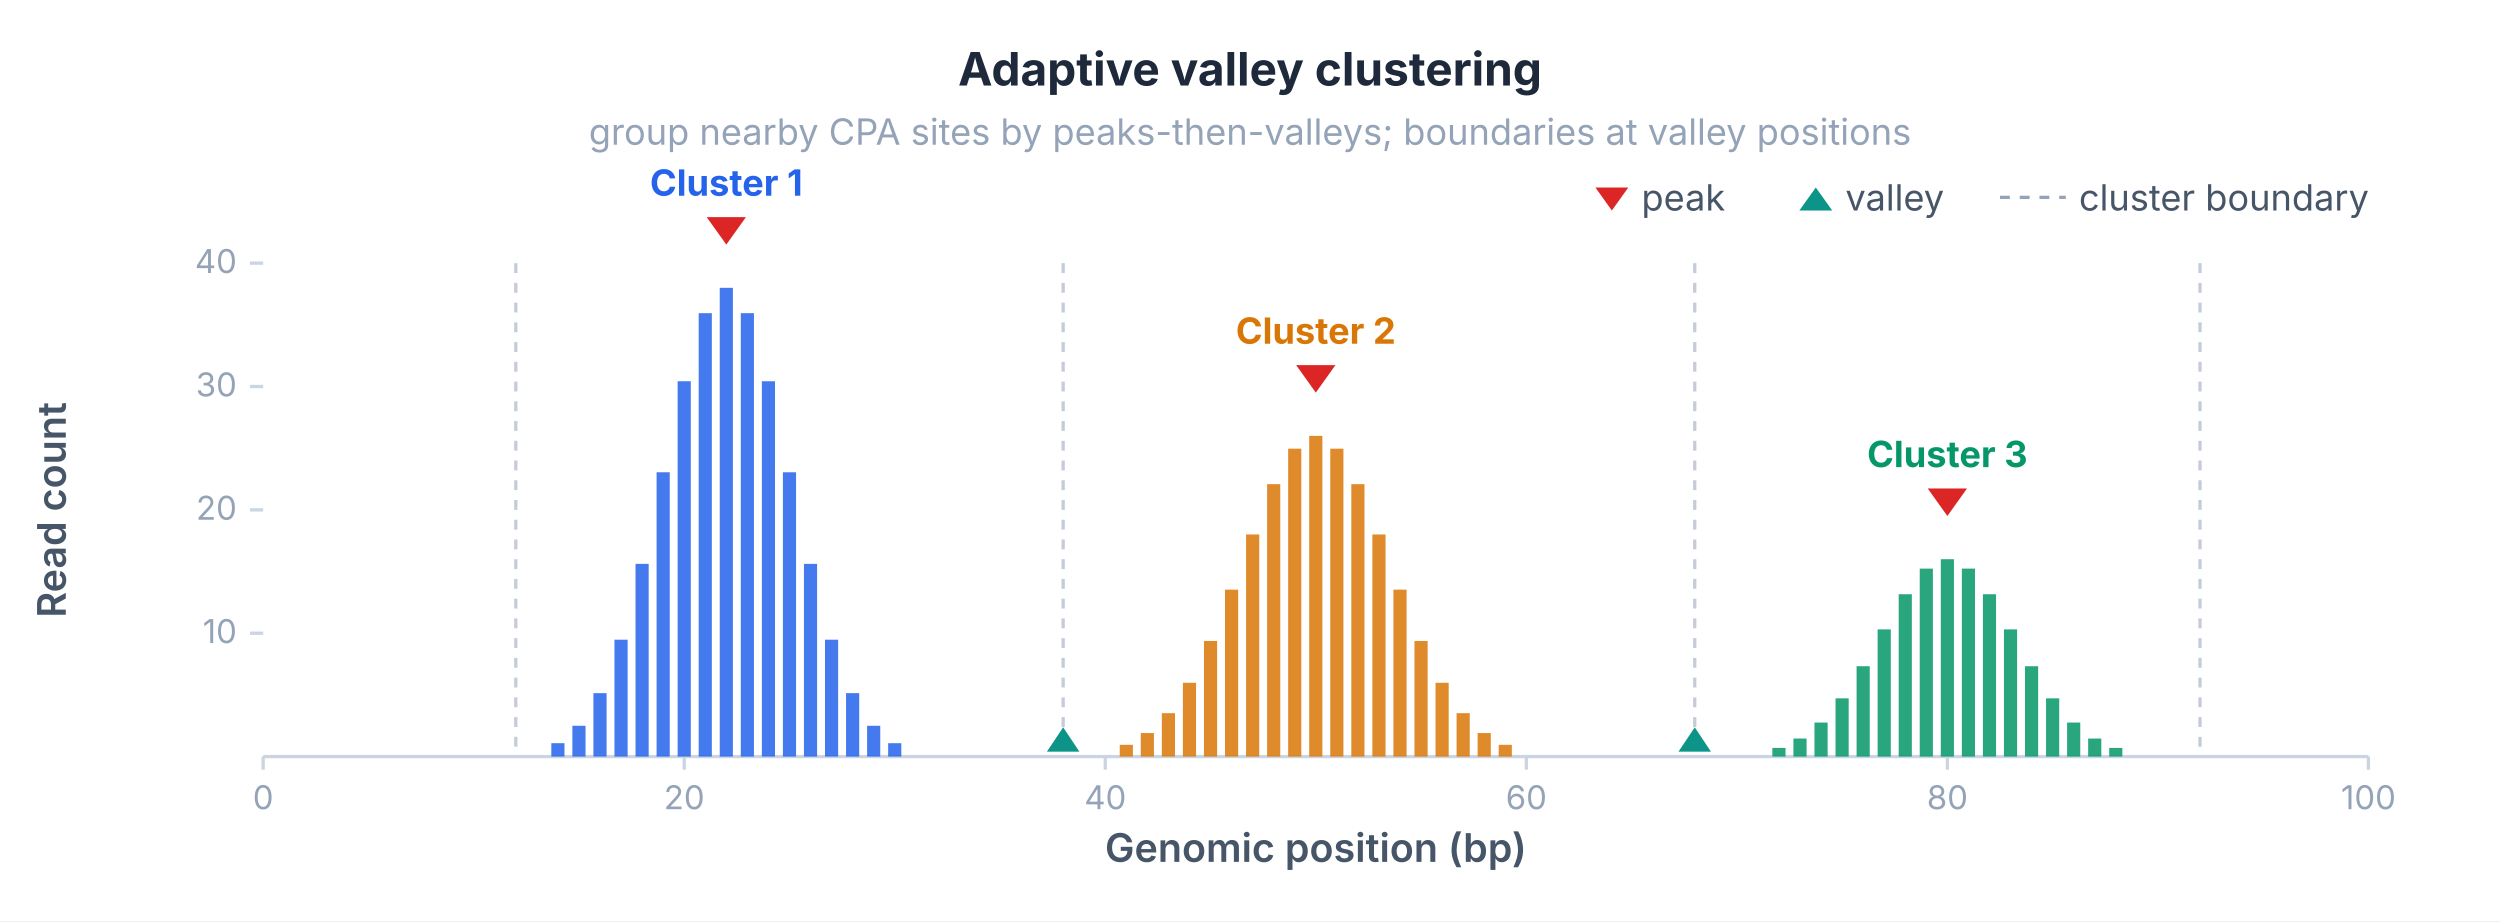
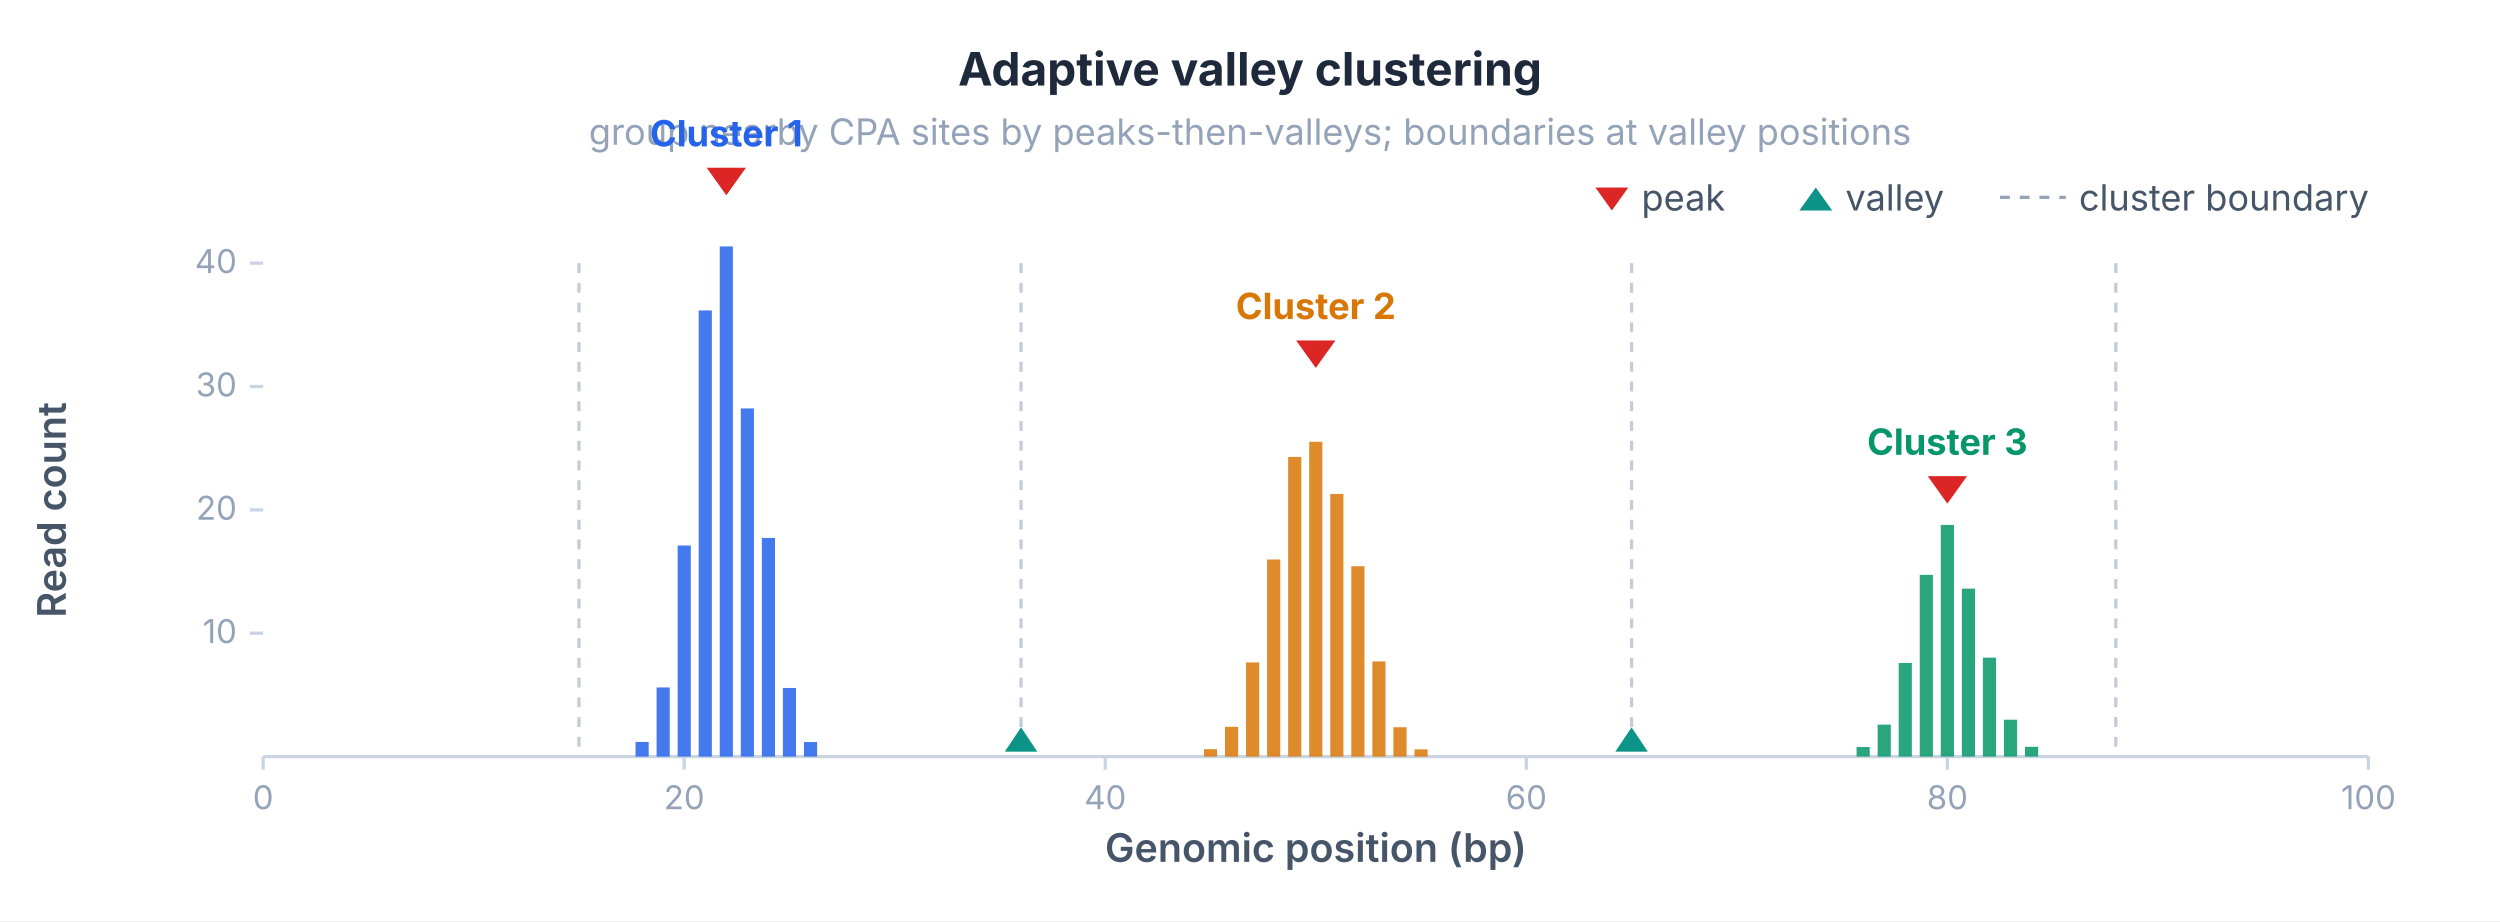
<svg xmlns="http://www.w3.org/2000/svg" width="760" height="280" viewBox="0 0 760 280">
  <rect fill="#ffffff" width="760" height="280" />
  <g font-family="Inter, Helvetica Neue, Helvetica, Arial, sans-serif">
    <text fill="#1e293b" font-size="14" font-weight="700" text-anchor="middle" x="380.0" y="26">Adaptive valley clustering</text>
    <text fill="#94a3b8" font-size="11" font-weight="400" text-anchor="middle" x="380.0" y="44">group nearby CPA sites by peaks-then-valleys; boundaries at valley positions</text>
    <line x1="80" x2="720" y1="230" y2="230" stroke="#cbd5e1" stroke-width="1" />
    <line x1="80.0" x2="80.0" y1="230" y2="234" stroke="#cbd5e1" stroke-width="1" />
    <text fill="#94a3b8" font-size="10" font-weight="400" text-anchor="middle" x="80.0" y="246">0</text>
    <line x1="208.0" x2="208.0" y1="230" y2="234" stroke="#cbd5e1" stroke-width="1" />
    <text fill="#94a3b8" font-size="10" font-weight="400" text-anchor="middle" x="208.0" y="246">20</text>
    <line x1="336.0" x2="336.0" y1="230" y2="234" stroke="#cbd5e1" stroke-width="1" />
    <text fill="#94a3b8" font-size="10" font-weight="400" text-anchor="middle" x="336.0" y="246">40</text>
    <line x1="464.0" x2="464.0" y1="230" y2="234" stroke="#cbd5e1" stroke-width="1" />
    <text fill="#94a3b8" font-size="10" font-weight="400" text-anchor="middle" x="464.0" y="246">60</text>
    <line x1="592.0" x2="592.0" y1="230" y2="234" stroke="#cbd5e1" stroke-width="1" />
    <text fill="#94a3b8" font-size="10" font-weight="400" text-anchor="middle" x="592.0" y="246">80</text>
    <line x1="720.0" x2="720.0" y1="230" y2="234" stroke="#cbd5e1" stroke-width="1" />
    <text fill="#94a3b8" font-size="10" font-weight="400" text-anchor="middle" x="720.0" y="246">100</text>
    <text fill="#475569" font-size="12" font-weight="600" text-anchor="middle" x="400.0" y="262">Genomic position (bp)</text>
    <line x1="76" x2="80" y1="192.5" y2="192.5" stroke="#cbd5e1" stroke-width="1" />
    <text fill="#94a3b8" font-size="10" font-weight="400" text-anchor="end" x="72" y="195.5">10</text>
    <line x1="76" x2="80" y1="155.0" y2="155.0" stroke="#cbd5e1" stroke-width="1" />
    <text fill="#94a3b8" font-size="10" font-weight="400" text-anchor="end" x="72" y="158.0">20</text>
    <line x1="76" x2="80" y1="117.5" y2="117.5" stroke="#cbd5e1" stroke-width="1" />
    <text fill="#94a3b8" font-size="10" font-weight="400" text-anchor="end" x="72" y="120.5">30</text>
    <line x1="76" x2="80" y1="80.0" y2="80.0" stroke="#cbd5e1" stroke-width="1" />
    <text fill="#94a3b8" font-size="10" font-weight="400" text-anchor="end" x="72" y="83.0">40</text>
    <text fill="#475569" font-size="12" font-weight="600" text-anchor="middle" x="20" y="155.00" transform="rotate(-90 20 155.00)">Read count</text>
-     <line x1="156.8" x2="156.8" y1="80" y2="230" stroke="#94a3b8" stroke-width="1" stroke-dasharray="3,3" opacity="0.55" />
-     <line x1="323.2" x2="323.2" y1="80" y2="230" stroke="#94a3b8" stroke-width="1" stroke-dasharray="3,3" opacity="0.55" />
-     <line x1="515.2" x2="515.2" y1="80" y2="230" stroke="#94a3b8" stroke-width="1" stroke-dasharray="3,3" opacity="0.55" />
-     <line x1="668.8" x2="668.8" y1="80" y2="230" stroke="#94a3b8" stroke-width="1" stroke-dasharray="3,3" opacity="0.55" />
-     <rect x="167.6" y="225.929" width="4" height="4.071" fill="#2563eb" opacity="0.85" />
-     <rect x="174.0" y="220.634" width="4" height="9.366" fill="#2563eb" opacity="0.85" />
-     <rect x="180.4" y="210.715" width="4" height="19.285" fill="#2563eb" opacity="0.85" />
-     <rect x="186.8" y="194.467" width="4" height="35.533" fill="#2563eb" opacity="0.85" />
-     <rect x="193.2" y="171.416" width="4" height="58.584" fill="#2563eb" opacity="0.85" />
-     <rect x="199.6" y="143.569" width="4" height="86.431" fill="#2563eb" opacity="0.85" />
-     <rect x="206.0" y="115.895" width="4" height="114.105" fill="#2563eb" opacity="0.85" />
-     <rect x="212.4" y="95.201" width="4" height="134.799" fill="#2563eb" opacity="0.85" />
-     <rect x="218.8" y="87.5" width="4" height="142.5" fill="#2563eb" opacity="0.85" />
-     <rect x="225.2" y="95.201" width="4" height="134.799" fill="#2563eb" opacity="0.85" />
-     <rect x="231.6" y="115.895" width="4" height="114.105" fill="#2563eb" opacity="0.85" />
-     <rect x="238.0" y="143.569" width="4" height="86.431" fill="#2563eb" opacity="0.85" />
-     <rect x="244.4" y="171.416" width="4" height="58.584" fill="#2563eb" opacity="0.85" />
-     <rect x="250.8" y="194.467" width="4" height="35.533" fill="#2563eb" opacity="0.85" />
-     <rect x="257.2" y="210.715" width="4" height="19.285" fill="#2563eb" opacity="0.85" />
-     <rect x="263.6" y="220.634" width="4" height="9.366" fill="#2563eb" opacity="0.85" />
-     <rect x="270.0" y="225.929" width="4" height="4.071" fill="#2563eb" opacity="0.85" />
-     <rect x="340.4" y="226.426" width="4" height="3.574" fill="#d97706" opacity="0.85" />
-     <rect x="346.8" y="222.846" width="4" height="7.154" fill="#d97706" opacity="0.85" />
-     <rect x="353.2" y="216.805" width="4" height="13.195" fill="#d97706" opacity="0.85" />
-     <rect x="359.6" y="207.569" width="4" height="22.431" fill="#d97706" opacity="0.85" />
-     <rect x="366.0" y="194.856" width="4" height="35.144" fill="#d97706" opacity="0.85" />
-     <rect x="372.4" y="179.256" width="4" height="50.744" fill="#d97706" opacity="0.85" />
-     <rect x="378.8" y="162.474" width="4" height="67.526" fill="#d97706" opacity="0.85" />
-     <rect x="385.2" y="147.187" width="4" height="82.813" fill="#d97706" opacity="0.85" />
-     <rect x="391.6" y="136.399" width="4" height="93.601" fill="#d97706" opacity="0.85" />
-     <rect x="398.0" y="132.5" width="4" height="97.5" fill="#d97706" opacity="0.85" />
-     <rect x="404.4" y="136.399" width="4" height="93.601" fill="#d97706" opacity="0.85" />
-     <rect x="410.8" y="147.187" width="4" height="82.813" fill="#d97706" opacity="0.85" />
-     <rect x="417.2" y="162.474" width="4" height="67.526" fill="#d97706" opacity="0.85" />
-     <rect x="423.6" y="179.256" width="4" height="50.744" fill="#d97706" opacity="0.85" />
-     <rect x="430.0" y="194.856" width="4" height="35.144" fill="#d97706" opacity="0.85" />
-     <rect x="436.4" y="207.569" width="4" height="22.431" fill="#d97706" opacity="0.85" />
-     <rect x="442.8" y="216.805" width="4" height="13.195" fill="#d97706" opacity="0.85" />
-     <rect x="449.2" y="222.846" width="4" height="7.154" fill="#d97706" opacity="0.85" />
-     <rect x="455.6" y="226.426" width="4" height="3.574" fill="#d97706" opacity="0.85" />
-     <rect x="538.8" y="227.364" width="4" height="2.636" fill="#059669" opacity="0.85" />
-     <rect x="545.2" y="224.516" width="4" height="5.484" fill="#059669" opacity="0.85" />
-     <rect x="551.6" y="219.655" width="4" height="10.345" fill="#059669" opacity="0.85" />
-     <rect x="558.0" y="212.299" width="4" height="17.701" fill="#059669" opacity="0.85" />
-     <rect x="564.4" y="202.53" width="4" height="27.47" fill="#059669" opacity="0.85" />
-     <rect x="570.8" y="191.337" width="4" height="38.663" fill="#059669" opacity="0.85" />
-     <rect x="577.2" y="180.645" width="4" height="49.355" fill="#059669" opacity="0.85" />
-     <rect x="583.6" y="172.859" width="4" height="57.141" fill="#059669" opacity="0.85" />
-     <rect x="590.0" y="170.0" width="4" height="60.0" fill="#059669" opacity="0.85" />
-     <rect x="596.4" y="172.859" width="4" height="57.141" fill="#059669" opacity="0.85" />
-     <rect x="602.8" y="180.645" width="4" height="49.355" fill="#059669" opacity="0.85" />
-     <rect x="609.2" y="191.337" width="4" height="38.663" fill="#059669" opacity="0.85" />
-     <rect x="615.6" y="202.53" width="4" height="27.47" fill="#059669" opacity="0.85" />
-     <rect x="622.0" y="212.299" width="4" height="17.701" fill="#059669" opacity="0.85" />
-     <rect x="628.4" y="219.655" width="4" height="10.345" fill="#059669" opacity="0.85" />
-     <rect x="634.8" y="224.516" width="4" height="5.484" fill="#059669" opacity="0.85" />
-     <rect x="641.2" y="227.364" width="4" height="2.636" fill="#059669" opacity="0.85" />
-     <polygon points="215.8,66.5 225.8,66.5 220.8,73.5" fill="#dc2626" stroke="#dc2626" />
-     <text fill="#2563eb" font-size="11" font-weight="700" text-anchor="middle" x="220.8" y="59.5">Cluster 1</text>
-     <polygon points="395.0,111.5 405.0,111.5 400.0,118.5" fill="#dc2626" stroke="#dc2626" />
-     <text fill="#d97706" font-size="11" font-weight="700" text-anchor="middle" x="400.0" y="104.5">Cluster 2</text>
-     <polygon points="587.0,149.0 597.0,149.0 592.0,156.0" fill="#dc2626" stroke="#dc2626" />
-     <text fill="#059669" font-size="11" font-weight="700" text-anchor="middle" x="592.0" y="142.0">Cluster 3</text>
-     <polygon points="319.2,228 327.2,228 323.2,222" fill="#0d9488" stroke="#0d9488" />
-     <polygon points="511.2,228 519.2,228 515.2,222" fill="#0d9488" stroke="#0d9488" />
+     <line x1="176.0" x2="176.0" y1="80" y2="230" stroke="#94a3b8" stroke-width="1" stroke-dasharray="3,3" opacity="0.55" />
+     <line x1="310.4" x2="310.4" y1="80" y2="230" stroke="#94a3b8" stroke-width="1" stroke-dasharray="3,3" opacity="0.55" />
+     <line x1="496.0" x2="496.0" y1="80" y2="230" stroke="#94a3b8" stroke-width="1" stroke-dasharray="3,3" opacity="0.55" />
+     <line x1="643.2" x2="643.2" y1="80" y2="230" stroke="#94a3b8" stroke-width="1" stroke-dasharray="3,3" opacity="0.55" />
+     <rect x="193.2" y="225.553" width="4" height="4.447" fill="#2563eb" opacity="0.85" />
+     <rect x="199.6" y="208.98" width="4" height="21.02" fill="#2563eb" opacity="0.85" />
+     <rect x="206.0" y="165.826" width="4" height="64.174" fill="#2563eb" opacity="0.85" />
+     <rect x="212.4" y="94.377" width="4" height="135.623" fill="#2563eb" opacity="0.85" />
+     <rect x="218.8" y="74.911" width="4" height="155.089" fill="#2563eb" opacity="0.85" />
+     <rect x="225.2" y="124.162" width="4" height="105.838" fill="#2563eb" opacity="0.85" />
+     <rect x="231.6" y="163.528" width="4" height="66.472" fill="#2563eb" opacity="0.85" />
+     <rect x="238.0" y="209.141" width="4" height="20.859" fill="#2563eb" opacity="0.85" />
+     <rect x="244.4" y="225.579" width="4" height="4.421" fill="#2563eb" opacity="0.85" />
+     <rect x="366.0" y="227.763" width="4" height="2.237" fill="#d97706" opacity="0.85" />
+     <rect x="372.4" y="220.946" width="4" height="9.054" fill="#d97706" opacity="0.85" />
+     <rect x="378.8" y="201.381" width="4" height="28.619" fill="#d97706" opacity="0.85" />
+     <rect x="385.2" y="170.084" width="4" height="59.916" fill="#d97706" opacity="0.85" />
+     <rect x="391.6" y="138.911" width="4" height="91.089" fill="#d97706" opacity="0.85" />
+     <rect x="398.0" y="134.303" width="4" height="95.697" fill="#d97706" opacity="0.85" />
+     <rect x="404.4" y="150.158" width="4" height="79.842" fill="#d97706" opacity="0.85" />
+     <rect x="410.8" y="172.133" width="4" height="57.867" fill="#d97706" opacity="0.85" />
+     <rect x="417.2" y="201.072" width="4" height="28.928" fill="#d97706" opacity="0.85" />
+     <rect x="423.6" y="221.081" width="4" height="8.919" fill="#d97706" opacity="0.85" />
+     <rect x="430.0" y="227.802" width="4" height="2.198" fill="#d97706" opacity="0.85" />
+     <rect x="564.4" y="227.08" width="4" height="2.92" fill="#059669" opacity="0.85" />
+     <rect x="570.8" y="220.286" width="4" height="9.714" fill="#059669" opacity="0.85" />
+     <rect x="577.2" y="201.553" width="4" height="28.447" fill="#059669" opacity="0.85" />
+     <rect x="583.6" y="174.762" width="4" height="55.238" fill="#059669" opacity="0.85" />
+     <rect x="590.0" y="159.568" width="4" height="70.432" fill="#059669" opacity="0.85" />
+     <rect x="596.4" y="178.934" width="4" height="51.066" fill="#059669" opacity="0.85" />
+     <rect x="602.8" y="199.921" width="4" height="30.079" fill="#059669" opacity="0.85" />
+     <rect x="609.2" y="218.79" width="4" height="11.21" fill="#059669" opacity="0.85" />
+     <rect x="615.6" y="227.024" width="4" height="2.976" fill="#059669" opacity="0.85" />
+     <polygon points="215.8,51.5 225.8,51.5 220.8,58.5" fill="#dc2626" stroke="#dc2626" />
+     <text fill="#2563eb" font-size="11" font-weight="700" text-anchor="middle" x="220.8" y="44.5">Cluster 1</text>
+     <polygon points="395.0,104.0 405.0,104.0 400.0,111.0" fill="#dc2626" stroke="#dc2626" />
+     <text fill="#d97706" font-size="11" font-weight="700" text-anchor="middle" x="400.0" y="97.0">Cluster 2</text>
+     <polygon points="587.0,145.25 597.0,145.25 592.0,152.25" fill="#dc2626" stroke="#dc2626" />
+     <text fill="#059669" font-size="11" font-weight="700" text-anchor="middle" x="592.0" y="138.25">Cluster 3</text>
+     <polygon points="306.4,228 314.4,228 310.4,222" fill="#0d9488" stroke="#0d9488" />
+     <polygon points="492.0,228 500.0,228 496.0,222" fill="#0d9488" stroke="#0d9488" />
    <polygon points="485,57 495,57 490,64" fill="#dc2626" />
    <text fill="#475569" font-size="11" font-weight="400" text-anchor="start" x="499" y="64">peak</text>
    <polygon points="547,64 557,64 552,57" fill="#0d9488" />
    <text fill="#475569" font-size="11" font-weight="400" text-anchor="start" x="561" y="64">valley</text>
    <line x1="608" x2="628" y1="60" y2="60" stroke="#94a3b8" stroke-dasharray="3,3" />
    <text fill="#475569" font-size="11" font-weight="400" text-anchor="start" x="632" y="64">cluster boundary</text>
  </g>
</svg>
